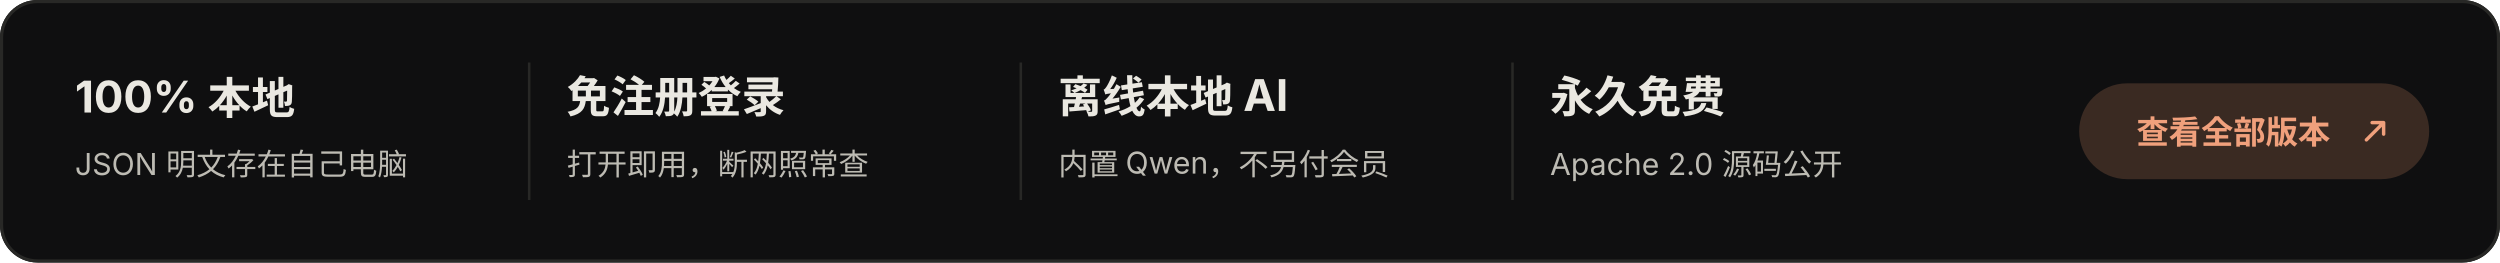
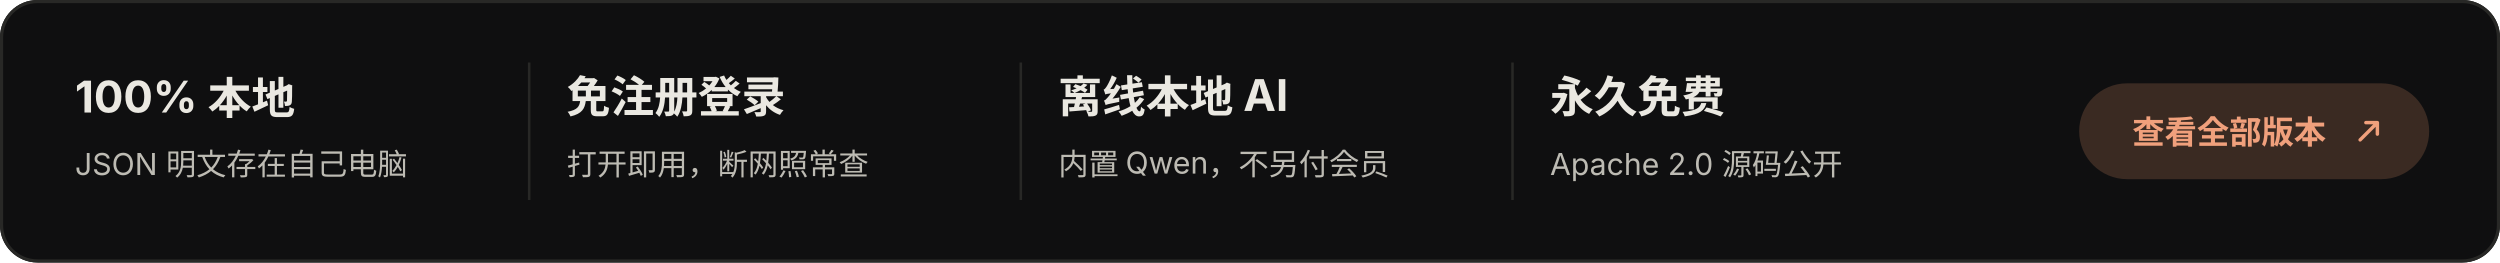
<svg xmlns="http://www.w3.org/2000/svg" width="1200" height="126" viewBox="0 0 1200 126" role="img" aria-label="Cooool Mark 核心承诺：100% 本地、免注册登录、离线 AI、Apache 2.0 永久免费" preserveAspectRatio="xMidYMid meet">
  <defs>
    <clipPath id="frCZD">
      <rect x="0" y="0" width="1200" height="126" rx="18" />
    </clipPath>
  </defs>
  <style>

  .sans{font-family:-apple-system,BlinkMacSystemFont,"PingFang SC","Hiragino Sans GB","Microsoft YaHei","Helvetica Neue",sans-serif}
  .serif{font-family:"Songti SC","Noto Serif CJK SC",Georgia,serif}
  .mono{font-family:"JetBrains Mono",ui-monospace,"SF Mono",Menlo,Consolas,monospace}

  @media(prefers-reduced-motion:reduce){*{animation:none!important}}
  </style>
  <g clip-path="url(#frCZD)">
    <rect width="1200" height="126" fill="#0f0f10" />
    <text class="sans" x="36" y="54" font-size="21" font-weight="700" fill="#eae8e1">100% 本地</text>
    <text class="sans" x="36" y="84" font-size="14.5" fill="#bdbbb3">JSON 明文存在自己电脑</text>
    <line x1="254" y1="30" x2="254" y2="96" stroke="#282826" stroke-width="1.2" />
    <text class="sans" x="272" y="54" font-size="21" font-weight="700" fill="#eae8e1">免注册登录</text>
    <text class="sans" x="272" y="84" font-size="14.5" fill="#bdbbb3">打开即用，断网照常查</text>
    <line x1="490" y1="30" x2="490" y2="96" stroke="#282826" stroke-width="1.2" />
    <text class="sans" x="508" y="54" font-size="21" font-weight="700" fill="#eae8e1">离线本地 AI</text>
    <text class="sans" x="508" y="84" font-size="14.5" fill="#bdbbb3">内置 Qwen，不另付会员</text>
    <line x1="726" y1="30" x2="726" y2="96" stroke="#282826" stroke-width="1.2" />
    <text class="sans" x="744" y="54" font-size="21" font-weight="700" fill="#eae8e1">永久免费</text>
    <text class="sans" x="744" y="84" font-size="14.5" fill="#bdbbb3">Apache 2.0 源码公开</text>
    <rect x="998" y="40" width="168" height="46" rx="23" fill="#3a2a22" />
-     <text class="sans" x="1072" y="69" text-anchor="middle" font-size="15.5" font-weight="600" fill="#f0a07c">查看全部版本</text>
-     <g transform="translate(1140 63) scale(0.92)" fill="none" stroke="#f0a07c" stroke-width="1.8" stroke-linecap="round" stroke-linejoin="round">
+     <text class="sans" x="1070" y="69" text-anchor="middle" font-size="15.5" font-weight="600" fill="#f0a07c">查看全部版本</text>
+     <g transform="translate(1137 63) scale(0.92)" fill="none" stroke="#f0a07c" stroke-width="1.8" stroke-linecap="round" stroke-linejoin="round">
      <path d="M-4.5 4.5 L4.5 -4.5 M-1.5 -4.5 H4.5 V1.5" />
    </g>
  </g>
  <rect x="0.75" y="0.75" width="1198.5" height="124.5" rx="17.25" fill="none" stroke="#282826" stroke-width="1.5" />
</svg>
